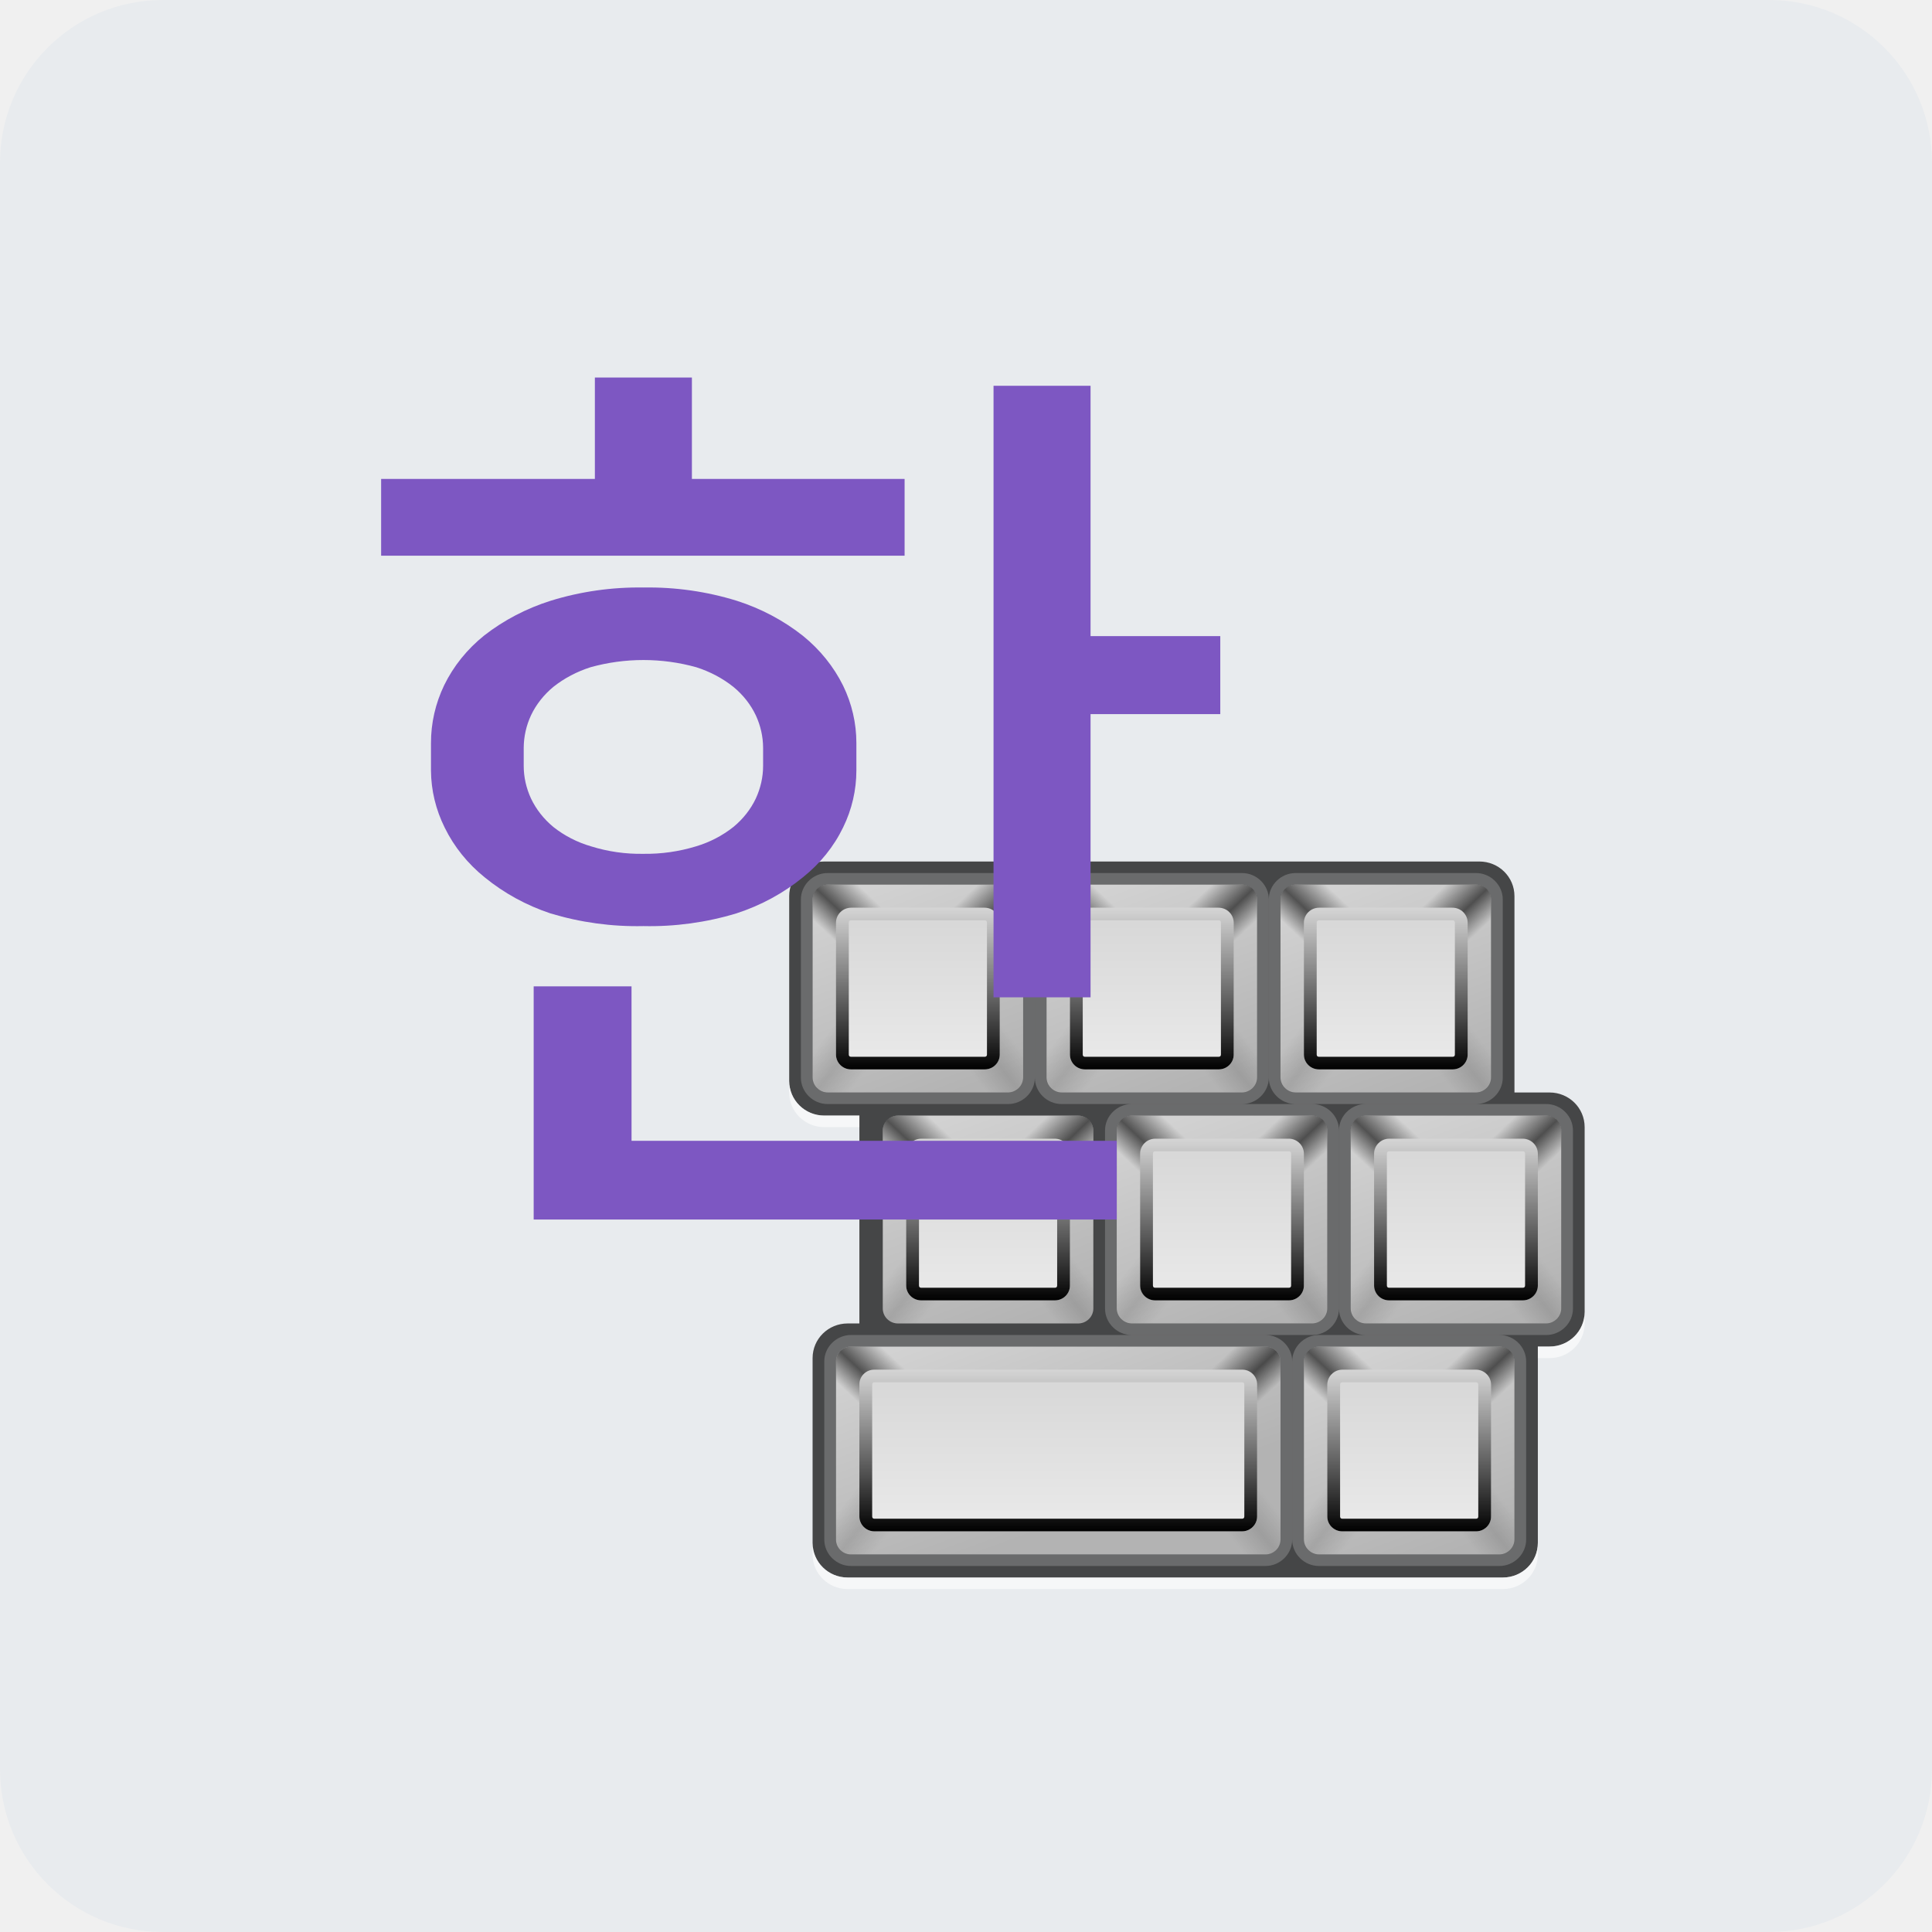
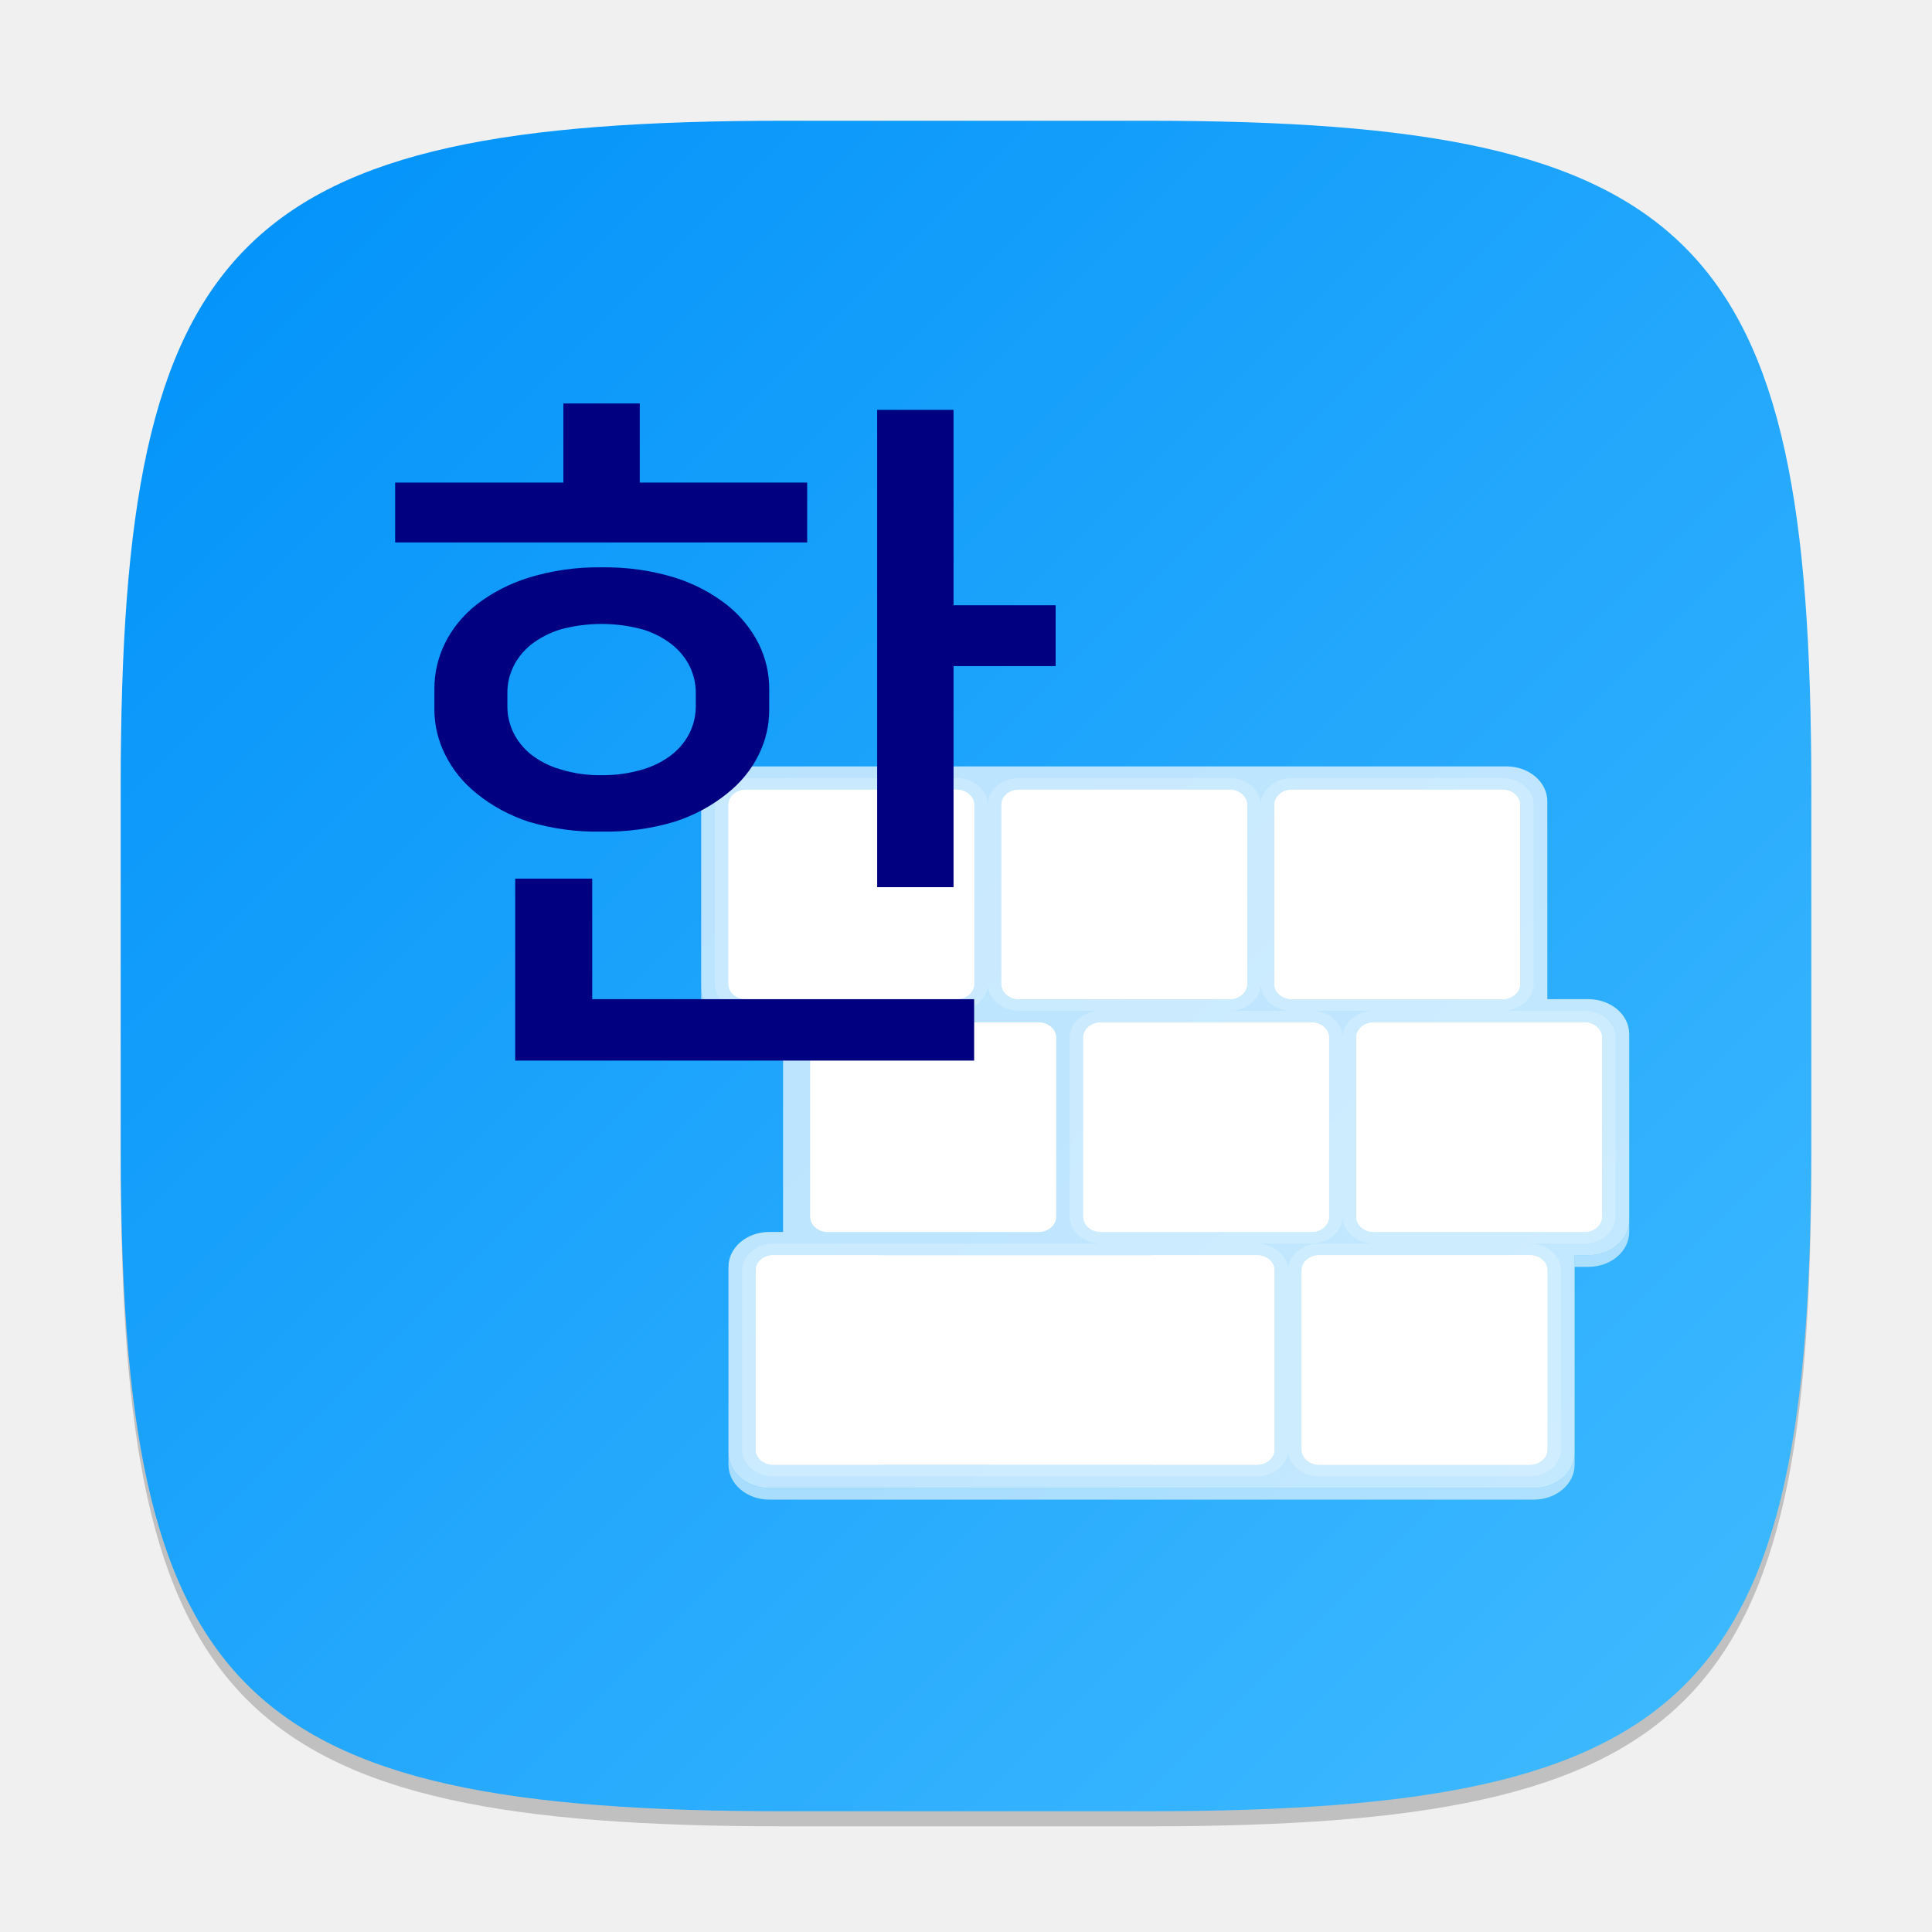
- <svg xmlns="http://www.w3.org/2000/svg" xmlns:xlink="http://www.w3.org/1999/xlink" width="96px" height="96px" viewBox="0 0 96 96" version="1.1" id="svg11">
-   <defs id="defs15">
+ <svg xmlns="http://www.w3.org/2000/svg" xmlns:xlink="http://www.w3.org/1999/xlink" width="128" height="128" viewBox="0 0 128 128" version="1.1" id="svg5">
+   <defs id="defs2">
+     <linearGradient xlink:href="#linearGradient3147" id="linearGradient4780" x1="30" y1="30" x2="2" y2="2" gradientUnits="userSpaceOnUse" gradientTransform="scale(4)" />
+     <linearGradient id="linearGradient3147">
+       <stop style="stop-color:#41bbff;stop-opacity:1;" offset="0" id="stop3143" />
+       <stop style="stop-color:#0091f9;stop-opacity:1;" offset="1" id="stop3145" />
+     </linearGradient>
    <linearGradient id="bj" y2="6" xlink:href="#e" gradientUnits="userSpaceOnUse" x2="32.071" gradientTransform="matrix(0.21429,0,0,0.21429,14.714,18.714)" y1="90" x1="63.536" />
    <linearGradient id="e">
      <stop stop-color="#b3b3b3" offset="0" id="stop2" />
      <stop stop-color="#d2d2d2" offset="1" id="stop4" />
    </linearGradient>
    <linearGradient id="bk" y2="84.286" xlink:href="#b" gradientUnits="userSpaceOnUse" x2="48" gradientTransform="matrix(-0.21429,0,0,-0.21429,35.286,39.286)" y1="48" x1="13.321" />
-     <linearGradient id="b" stop-color="#fff">
+     <linearGradient id="b" stop-color="#ffffff">
      <stop stop-opacity="0" offset="0" id="stop30" />
      <stop stop-opacity="0" offset="0.3" id="stop32" />
      <stop stop-opacity=".612" offset=".5" id="stop34" />
      <stop stop-opacity="0" offset=".753" id="stop36" />
      <stop stop-opacity="0" offset="1" id="stop38" />
    </linearGradient>
    <linearGradient id="bl" y2="84.286" xlink:href="#b" gradientUnits="userSpaceOnUse" x2="48" gradientTransform="matrix(0.21429,0,0,-0.21429,14.714,39.286)" y1="48" x1="13.321" />
    <linearGradient id="bm" y2="81.071" xlink:href="#a" gradientUnits="userSpaceOnUse" x2="48" gradientTransform="matrix(0.21429,0,0,0.21429,14.714,18.714)" y1="48" x1="6" />
    <linearGradient id="a">
      <stop stop-opacity="0" offset="0" id="stop19" />
      <stop stop-opacity="0" offset="0.3" id="stop21" />
      <stop stop-opacity=".118" offset=".5" id="stop23" />
      <stop stop-opacity="0" offset="0.7" id="stop25" />
      <stop stop-opacity="0" offset="1" id="stop27" />
    </linearGradient>
    <linearGradient id="bn" y2="81.071" xlink:href="#a" gradientUnits="userSpaceOnUse" x2="48" gradientTransform="matrix(-0.21429,0,0,0.21429,35.286,18.714)" y1="48" x1="6" />
    <linearGradient id="bo" y2="77.998" xlink:href="#d" gradientUnits="userSpaceOnUse" x2="48" gradientTransform="matrix(0.21875,0,0,0.21875,14.5,18.938)" y1="13.998" x1="48" />
    <linearGradient id="d">
      <stop stop-color="#d6d6d6" offset="0" id="stop41" />
      <stop stop-color="#eaeaea" offset="1" id="stop43" />
    </linearGradient>
    <linearGradient id="bp" y2="21.964" xlink:href="#c" gradientUnits="userSpaceOnUse" x2="25" y1="36" x1="25" />
-     <linearGradient id="c" stop-color="#fff">
+     <linearGradient id="c" stop-color="#ffffff">
      <stop offset="0" id="stop7" />
      <stop stop-opacity="0" offset="1" id="stop9" />
    </linearGradient>
    <linearGradient id="bc" y2="6" xlink:href="#e" gradientUnits="userSpaceOnUse" x2="32.071" gradientTransform="matrix(0.21429,0,0,0.21429,34.714,18.714)" y1="90" x1="63.536" />
    <linearGradient id="bd" y2="84.286" xlink:href="#b" gradientUnits="userSpaceOnUse" x2="48" gradientTransform="matrix(-0.21429,0,0,-0.21429,55.286,39.286)" y1="48" x1="13.321" />
    <linearGradient id="be" y2="84.286" xlink:href="#b" gradientUnits="userSpaceOnUse" x2="48" gradientTransform="matrix(0.21429,0,0,-0.21429,34.714,39.286)" y1="48" x1="13.321" />
    <linearGradient id="bf" y2="81.071" xlink:href="#a" gradientUnits="userSpaceOnUse" x2="48" gradientTransform="matrix(0.21429,0,0,0.21429,34.714,18.714)" y1="48" x1="6" />
    <linearGradient id="bg" y2="81.071" xlink:href="#a" gradientUnits="userSpaceOnUse" x2="48" gradientTransform="matrix(-0.21429,0,0,0.21429,55.286,18.714)" y1="48" x1="6" />
    <linearGradient id="bh" y2="77.998" xlink:href="#d" gradientUnits="userSpaceOnUse" x2="48" gradientTransform="matrix(0.21875,0,0,0.21875,34.5,18.938)" y1="13.998" x1="48" />
    <linearGradient id="bi" y2="21.964" xlink:href="#c" gradientUnits="userSpaceOnUse" x2="25" gradientTransform="translate(20)" y1="36" x1="25" />
    <linearGradient id="av" y2="6" xlink:href="#e" gradientUnits="userSpaceOnUse" x2="32.071" gradientTransform="matrix(0.21429,0,0,0.21429,54.714,18.714)" y1="90" x1="63.536" />
    <linearGradient id="aw" y2="84.286" xlink:href="#b" gradientUnits="userSpaceOnUse" x2="48" gradientTransform="matrix(-0.21429,0,0,-0.21429,75.286,39.286)" y1="48" x1="13.321" />
    <linearGradient id="ax" y2="84.286" xlink:href="#b" gradientUnits="userSpaceOnUse" x2="48" gradientTransform="matrix(0.21429,0,0,-0.21429,54.714,39.286)" y1="48" x1="13.321" />
    <linearGradient id="ay" y2="81.071" xlink:href="#a" gradientUnits="userSpaceOnUse" x2="48" gradientTransform="matrix(0.21429,0,0,0.21429,54.714,18.714)" y1="48" x1="6" />
    <linearGradient id="az" y2="81.071" xlink:href="#a" gradientUnits="userSpaceOnUse" x2="48" gradientTransform="matrix(-0.21429,0,0,0.21429,75.286,18.714)" y1="48" x1="6" />
    <linearGradient id="ba" y2="77.998" xlink:href="#d" gradientUnits="userSpaceOnUse" x2="48" gradientTransform="matrix(0.21875,0,0,0.21875,54.5,18.938)" y1="14" x1="48" />
    <linearGradient id="bb" y2="21.964" xlink:href="#c" gradientUnits="userSpaceOnUse" x2="25" gradientTransform="translate(40)" y1="36" x1="25" />
    <linearGradient id="ao" y2="6" xlink:href="#e" gradientUnits="userSpaceOnUse" x2="32.071" gradientTransform="matrix(0.21429,0,0,0.21429,20.714,38.714)" y1="90" x1="63.536" />
    <linearGradient id="ap" y2="84.286" xlink:href="#b" gradientUnits="userSpaceOnUse" x2="48" gradientTransform="matrix(-0.21429,0,0,-0.21429,41.286,59.286)" y1="48" x1="13.321" />
    <linearGradient id="aq" y2="84.286" xlink:href="#b" gradientUnits="userSpaceOnUse" x2="48" gradientTransform="matrix(0.21429,0,0,-0.21429,20.714,59.286)" y1="48" x1="13.321" />
    <linearGradient id="ar" y2="81.071" xlink:href="#a" gradientUnits="userSpaceOnUse" x2="48" gradientTransform="matrix(0.21429,0,0,0.21429,20.714,38.714)" y1="48" x1="6" />
    <linearGradient id="as" y2="81.071" xlink:href="#a" gradientUnits="userSpaceOnUse" x2="48" gradientTransform="matrix(-0.21429,0,0,0.21429,41.286,38.714)" y1="48" x1="6" />
    <linearGradient id="at" y2="77.998" xlink:href="#d" gradientUnits="userSpaceOnUse" x2="48" gradientTransform="matrix(0.21875,0,0,0.21875,20.5,38.938)" y1="13.998" x1="48" />
    <linearGradient id="au" y2="21.964" xlink:href="#c" gradientUnits="userSpaceOnUse" x2="25" gradientTransform="translate(6,20)" y1="36" x1="25" />
    <linearGradient id="ah" y2="6" xlink:href="#e" gradientUnits="userSpaceOnUse" x2="32.071" gradientTransform="matrix(0.21429,0,0,0.21429,40.714,38.714)" y1="90" x1="63.536" />
    <linearGradient id="ai" y2="84.286" xlink:href="#b" gradientUnits="userSpaceOnUse" x2="48" gradientTransform="matrix(-0.21429,0,0,-0.21429,61.286,59.286)" y1="48" x1="13.321" />
    <linearGradient id="aj" y2="84.286" xlink:href="#b" gradientUnits="userSpaceOnUse" x2="48" gradientTransform="matrix(0.21429,0,0,-0.21429,40.714,59.286)" y1="48" x1="13.321" />
    <linearGradient id="ak" y2="81.071" xlink:href="#a" gradientUnits="userSpaceOnUse" x2="48" gradientTransform="matrix(0.21429,0,0,0.21429,40.714,38.714)" y1="48" x1="6" />
    <linearGradient id="al" y2="81.071" xlink:href="#a" gradientUnits="userSpaceOnUse" x2="48" gradientTransform="matrix(-0.21429,0,0,0.21429,61.286,38.714)" y1="48" x1="6" />
    <linearGradient id="am" y2="77.998" xlink:href="#d" gradientUnits="userSpaceOnUse" x2="48" gradientTransform="matrix(0.21875,0,0,0.21875,40.5,38.938)" y1="13.998" x1="48" />
    <linearGradient id="an" y2="21.964" xlink:href="#c" gradientUnits="userSpaceOnUse" x2="25" gradientTransform="translate(26,20)" y1="36" x1="25" />
    <linearGradient id="y" y2="6" xlink:href="#e" gradientUnits="userSpaceOnUse" x2="32.071" gradientTransform="matrix(0.21429,0,0,0.21429,60.714,38.714)" y1="90" x1="63.536" />
    <linearGradient id="z" y2="84.286" xlink:href="#b" gradientUnits="userSpaceOnUse" x2="48" gradientTransform="matrix(-0.21429,0,0,-0.21429,81.286,59.286)" y1="48" x1="13.321" />
    <linearGradient id="ab" y2="84.286" xlink:href="#b" gradientUnits="userSpaceOnUse" x2="48" gradientTransform="matrix(0.21429,0,0,-0.21429,60.714,59.286)" y1="48" x1="13.321" />
    <linearGradient id="ad" y2="81.071" xlink:href="#a" gradientUnits="userSpaceOnUse" x2="48" gradientTransform="matrix(0.21429,0,0,0.21429,60.714,38.714)" y1="48" x1="6" />
    <linearGradient id="ae" y2="81.071" xlink:href="#a" gradientUnits="userSpaceOnUse" x2="48" gradientTransform="matrix(-0.21429,0,0,0.21429,81.286,38.714)" y1="48" x1="6" />
    <linearGradient id="af" y2="77.998" xlink:href="#d" gradientUnits="userSpaceOnUse" x2="48" gradientTransform="matrix(0.21875,0,0,0.21875,60.5,38.938)" y1="13.998" x1="48" />
    <linearGradient id="ag" y2="21.964" xlink:href="#c" gradientUnits="userSpaceOnUse" x2="25" gradientTransform="translate(46,20)" y1="36" x1="25" />
    <linearGradient id="r" y2="6" xlink:href="#e" gradientUnits="userSpaceOnUse" x2="32.071" gradientTransform="matrix(0.21429,0,0,0.21429,56.714,58.714)" y1="90" x1="63.536" />
    <linearGradient id="s" y2="84.286" xlink:href="#b" gradientUnits="userSpaceOnUse" x2="48" gradientTransform="matrix(-0.21429,0,0,-0.21429,77.286,79.286)" y1="48" x1="13.321" />
    <linearGradient id="t" y2="84.286" xlink:href="#b" gradientUnits="userSpaceOnUse" x2="48" gradientTransform="matrix(0.21429,0,0,-0.21429,56.714,79.286)" y1="48" x1="13.321" />
    <linearGradient id="u" y2="81.071" xlink:href="#a" gradientUnits="userSpaceOnUse" x2="48" gradientTransform="matrix(0.21429,0,0,0.21429,56.714,58.714)" y1="48" x1="6" />
    <linearGradient id="v" y2="81.071" xlink:href="#a" gradientUnits="userSpaceOnUse" x2="48" gradientTransform="matrix(-0.21429,0,0,0.21429,77.286,58.714)" y1="48" x1="6" />
    <linearGradient id="w" y2="77.998" xlink:href="#d" gradientUnits="userSpaceOnUse" x2="48" gradientTransform="matrix(0.21875,0,0,0.21875,56.5,58.938)" y1="13.998" x1="48" />
    <linearGradient id="x" y2="21.964" xlink:href="#c" gradientUnits="userSpaceOnUse" x2="25" gradientTransform="translate(42,40)" y1="36" x1="25" />
    <linearGradient id="k" y2="6" xlink:href="#e" gradientUnits="userSpaceOnUse" x2="32.071" gradientTransform="matrix(0.21429,0,0,0.21429,16.714,58.714)" y1="90" x1="63.536" />
    <linearGradient id="l" y2="84.286" xlink:href="#b" gradientUnits="userSpaceOnUse" x2="48" gradientTransform="matrix(-0.21429,0,0,-0.21429,57.286,79.286)" y1="48" x1="13.321" />
    <linearGradient id="m" y2="84.286" xlink:href="#b" gradientUnits="userSpaceOnUse" x2="48" gradientTransform="matrix(0.21429,0,0,-0.21429,16.714,79.286)" y1="48" x1="13.321" />
    <linearGradient id="n" y2="81.071" xlink:href="#a" gradientUnits="userSpaceOnUse" x2="48" gradientTransform="matrix(0.21429,0,0,0.21429,16.714,58.714)" y1="48" x1="6" />
    <linearGradient id="o" y2="81.071" xlink:href="#a" gradientUnits="userSpaceOnUse" x2="48" gradientTransform="matrix(-0.21429,0,0,0.21429,57.286,58.714)" y1="48" x1="6" />
    <linearGradient id="p" y2="46" xlink:href="#d" gradientUnits="userSpaceOnUse" x2="80" gradientTransform="matrix(0,0.21875,-0.21875,0,37.062,58.5)" y1="46" x1="16" />
    <linearGradient id="q" y2="21.964" xlink:href="#c" gradientUnits="userSpaceOnUse" x2="25" gradientTransform="translate(2,40)" y1="36" x1="25" />
  </defs>
-   <path id="path2" d="M 8.086,0 H 87.914 C 92.379,0 96,3.621 96,8.086 V 87.914 C 96,92.379 92.379,96 87.914,96 H 8.086 C 3.621,96 0,92.379 0,87.914 V 8.086 C 0,3.621 3.621,0 8.086,0 Z m 0,0" style="fill:#e8ebee;fill-opacity:1;fill-rule:nonzero;stroke:none" />
-   <g transform="matrix(0.5812562,0,0,0.5738499,31.07712,32.47856)" id="g4075">
-     <path id="path139" d="m 17,18 c -1.662,0 -3,1.338 -3,3 v 16 c 0,1.662 1.338,3 3,3 h 3 v 18 h -1 c -1.662,0 -3,1.338 -3,3 v 16 c 0,1.662 1.338,3 3,3 h 56 c 1.662,0 3,-1.338 3,-3 V 60 h 1 c 1.662,0 3,-1.338 3,-3 V 41 c 0,-1.662 -1.338,-3 -3,-3 H 76 V 21 c 0,-1.662 -1.338,-3 -3,-3 z" style="color:#000000;opacity:0.7" />
-     <rect style="fill:url(#bj)" id="rect141" x="16" y="20" width="18" height="18" ry="1.3" rx="1.3" />
-     <path style="fill:url(#bk)" id="path143" d="m 34,29 v -7.714 c 0,-0.713 -0.573,-1.286 -1.286,-1.286 H 25 v 9 h 9 z" />
-     <path style="fill:url(#bl)" id="path145" d="m 16,29 v -7.714 c 0,-0.713 0.573,-1.286 1.286,-1.286 H 25 v 9 h -9 z" />
-     <path style="fill:url(#bm)" id="path147" d="m 16,29 v 7.714 c 0,0.713 0.573,1.286 1.286,1.286 H 25 v -9 h -9 z" />
-     <path style="fill:url(#bn)" id="path149" d="m 34,29 v 7.714 c 0,0.713 -0.573,1.286 -1.286,1.286 H 25 v -9 h 9 z" />
-     <rect style="fill:url(#bo)" id="rect151" x="18" y="22" width="14" height="14" ry="1.3" rx="1.3" />
-     <path style="fill:url(#bp)" id="path153" d="M 19.281,22 C 18.576,22 18,22.576 18,23.281 V 34.719 C 18,35.424 18.576,36 19.281,36 H 30.719 C 31.424,36 32,35.424 32,34.719 V 23.281 C 32,22.576 31.424,22 30.719,22 Z m 0,1.094 h 11.438 c 0.116,0 0.188,0.071 0.188,0.188 v 11.438 c 0,0.116 -0.071,0.188 -0.188,0.188 H 19.282 c -0.116,0 -0.188,-0.071 -0.188,-0.188 v -11.438 c 0,-0.116 0.071,-0.188 0.188,-0.188 z" />
+   <path d="M 52,9 C 15.595,9 8,16.759 8,53 v 24 c 0,36.241 7.595,44 44,44 h 24 c 36.405,0 44,-7.759 44,-44 V 53 C 120,16.759 112.405,9 76,9" style="opacity:0.2;fill:#000000;stroke-width:4;stroke-linecap:round;stroke-linejoin:round" id="path563" />
+   <path id="path530" style="fill:url(#linearGradient4780);fill-opacity:1;stroke-width:4;stroke-linecap:round;stroke-linejoin:round" d="M 52,8 C 15.595,8 8,15.759 8,52 v 24 c 0,36.241 7.595,44 44,44 h 24 c 36.405,0 44,-7.759 44,-44 V 52 C 120,15.759 112.405,8 76,8 Z" />
+   <g transform="matrix(0.9041764,0,0,0.7710796,33.79725,36.89664)" id="g4075" style="fill:#ffffff">
+     <path id="path139" d="m 17,18 c -1.662,0 -3,1.338 -3,3 v 16 c 0,1.662 1.338,3 3,3 h 3 v 18 h -1 c -1.662,0 -3,1.338 -3,3 v 16 c 0,1.662 1.338,3 3,3 h 56 c 1.662,0 3,-1.338 3,-3 V 60 h 1 c 1.662,0 3,-1.338 3,-3 V 41 c 0,-1.662 -1.338,-3 -3,-3 H 76 V 21 c 0,-1.662 -1.338,-3 -3,-3 z" style="color:#000000;opacity:0.7;fill:#ffffff" />
+     <rect style="fill:#ffffff" id="rect141" x="16" y="20" width="18" height="18" ry="1.3" rx="1.3" />
+     <path style="fill:#ffffff" id="path143" d="m 34,29 v -7.714 c 0,-0.713 -0.573,-1.286 -1.286,-1.286 H 25 v 9 h 9 z" />
+     <path style="fill:#ffffff" id="path145" d="m 16,29 v -7.714 c 0,-0.713 0.573,-1.286 1.286,-1.286 H 25 v 9 h -9 z" />
+     <path style="fill:#ffffff" id="path147" d="m 16,29 v 7.714 c 0,0.713 0.573,1.286 1.286,1.286 H 25 v -9 h -9 z" />
+     <path style="fill:#ffffff" id="path149" d="m 34,29 v 7.714 c 0,0.713 -0.573,1.286 -1.286,1.286 H 25 v -9 h 9 z" />
+     <rect style="fill:#ffffff" id="rect151" x="18" y="22" width="14" height="14" ry="1.3" rx="1.3" />
+     <path style="fill:#ffffff" id="path153" d="M 19.281,22 C 18.576,22 18,22.576 18,23.281 V 34.719 C 18,35.424 18.576,36 19.281,36 H 30.719 C 31.424,36 32,35.424 32,34.719 V 23.281 C 32,22.576 31.424,22 30.719,22 Z m 0,1.094 h 11.438 c 0.116,0 0.188,0.071 0.188,0.188 v 11.438 c 0,0.116 -0.071,0.188 -0.188,0.188 H 19.282 c -0.116,0 -0.188,-0.071 -0.188,-0.188 v -11.438 c 0,-0.116 0.071,-0.188 0.188,-0.188 z" />
    <path style="opacity:0.2;fill:#ffffff" id="path155" d="M 17.281,19 C 16.036,19 15,20.036 15,21.281 V 36.719 C 15,37.964 16.036,39 17.281,39 H 32.719 C 33.964,39 35,37.964 35,36.719 V 21.281 C 35,20.036 33.964,19 32.719,19 Z m 0,1 H 32.719 C 33.431,20 34,20.569 34,21.281 V 36.719 C 34,37.431 33.431,38 32.719,38 H 17.281 C 16.569,38 16,37.431 16,36.719 V 21.281 C 16,20.569 16.569,20 17.281,20 Z" />
-     <rect style="fill:url(#bc)" id="rect157" x="36" y="20" width="18" height="18" ry="1.3" rx="1.3" />
-     <path style="fill:url(#bd)" id="path159" d="m 54,29 v -7.714 c 0,-0.713 -0.573,-1.286 -1.286,-1.286 H 45 v 9 h 9 z" />
-     <path style="fill:url(#be)" id="path161" d="m 36,29 v -7.714 c 0,-0.713 0.573,-1.286 1.286,-1.286 H 45 v 9 h -9 z" />
-     <path style="fill:url(#bf)" id="path163" d="m 36,29 v 7.714 c 0,0.713 0.573,1.286 1.286,1.286 H 45 v -9 h -9 z" />
-     <path style="fill:url(#bg)" id="path165" d="m 54,29 v 7.714 c 0,0.713 -0.573,1.286 -1.286,1.286 H 45 v -9 h 9 z" />
-     <rect style="fill:url(#bh)" id="rect167" x="38" y="22" width="14" height="14" ry="1.3" rx="1.3" />
-     <path style="fill:url(#bi)" id="path169" d="M 39.281,22 C 38.576,22 38,22.576 38,23.281 V 34.719 C 38,35.424 38.576,36 39.281,36 H 50.719 C 51.424,36 52,35.424 52,34.719 V 23.281 C 52,22.576 51.424,22 50.719,22 Z m 0,1.094 h 11.438 c 0.116,0 0.188,0.071 0.188,0.188 v 11.438 c 0,0.116 -0.071,0.188 -0.188,0.188 H 39.282 c -0.116,0 -0.188,-0.071 -0.188,-0.188 v -11.438 c 0,-0.116 0.071,-0.188 0.188,-0.188 z" />
+     <rect style="fill:#ffffff" id="rect157" x="36" y="20" width="18" height="18" ry="1.3" rx="1.3" />
+     <path style="fill:#ffffff" id="path159" d="m 54,29 v -7.714 c 0,-0.713 -0.573,-1.286 -1.286,-1.286 H 45 v 9 h 9 z" />
+     <path style="fill:#ffffff" id="path161" d="m 36,29 v -7.714 c 0,-0.713 0.573,-1.286 1.286,-1.286 H 45 v 9 h -9 z" />
+     <path style="fill:#ffffff" id="path163" d="m 36,29 v 7.714 c 0,0.713 0.573,1.286 1.286,1.286 H 45 v -9 h -9 z" />
+     <path style="fill:#ffffff" id="path165" d="m 54,29 v 7.714 c 0,0.713 -0.573,1.286 -1.286,1.286 H 45 v -9 h 9 z" />
+     <rect style="fill:#ffffff" id="rect167" x="38" y="22" width="14" height="14" ry="1.3" rx="1.3" />
+     <path style="fill:#ffffff" id="path169" d="M 39.281,22 C 38.576,22 38,22.576 38,23.281 V 34.719 C 38,35.424 38.576,36 39.281,36 H 50.719 C 51.424,36 52,35.424 52,34.719 V 23.281 C 52,22.576 51.424,22 50.719,22 Z m 0,1.094 h 11.438 c 0.116,0 0.188,0.071 0.188,0.188 v 11.438 c 0,0.116 -0.071,0.188 -0.188,0.188 H 39.282 c -0.116,0 -0.188,-0.071 -0.188,-0.188 v -11.438 c 0,-0.116 0.071,-0.188 0.188,-0.188 z" />
    <path style="opacity:0.2;fill:#ffffff" id="path171" d="M 37.281,19 C 36.036,19 35,20.036 35,21.281 V 36.719 C 35,37.964 36.036,39 37.281,39 H 52.719 C 53.964,39 55,37.964 55,36.719 V 21.281 C 55,20.036 53.964,19 52.719,19 Z m 0,1 H 52.719 C 53.431,20 54,20.569 54,21.281 V 36.719 C 54,37.431 53.431,38 52.719,38 H 37.281 C 36.569,38 36,37.431 36,36.719 V 21.281 C 36,20.569 36.569,20 37.281,20 Z" />
-     <rect style="fill:url(#av)" id="rect173" x="56" y="20" width="18" height="18" ry="1.3" rx="1.3" />
-     <path style="fill:url(#aw)" id="path175" d="m 74,29 v -7.714 c 0,-0.713 -0.573,-1.286 -1.286,-1.286 H 65 v 9 h 9 z" />
-     <path style="fill:url(#ax)" id="path177" d="m 56,29 v -7.714 c 0,-0.713 0.573,-1.286 1.286,-1.286 H 65 v 9 h -9 z" />
-     <path style="fill:url(#ay)" id="path179" d="m 56,29 v 7.714 c 0,0.713 0.573,1.286 1.286,1.286 H 65 v -9 h -9 z" />
-     <path style="fill:url(#az)" id="path181" d="m 74,29 v 7.714 c 0,0.713 -0.573,1.286 -1.286,1.286 H 65 v -9 h 9 z" />
-     <rect style="fill:url(#ba)" id="rect183" x="58" y="22" width="14" height="14" ry="1.3" rx="1.3" />
-     <path style="fill:url(#bb)" id="path185" d="M 59.281,22 C 58.576,22 58,22.576 58,23.281 V 34.719 C 58,35.424 58.576,36 59.281,36 H 70.719 C 71.424,36 72,35.424 72,34.719 V 23.281 C 72,22.576 71.424,22 70.719,22 Z m 0,1.094 h 11.438 c 0.116,0 0.188,0.071 0.188,0.188 v 11.438 c 0,0.116 -0.071,0.188 -0.188,0.188 H 59.282 c -0.116,0 -0.188,-0.071 -0.188,-0.188 v -11.438 c 0,-0.116 0.071,-0.188 0.188,-0.188 z" />
+     <rect style="fill:#ffffff" id="rect173" x="56" y="20" width="18" height="18" ry="1.3" rx="1.3" />
+     <path style="fill:#ffffff" id="path175" d="m 74,29 v -7.714 c 0,-0.713 -0.573,-1.286 -1.286,-1.286 H 65 v 9 h 9 z" />
+     <path style="fill:#ffffff" id="path177" d="m 56,29 v -7.714 c 0,-0.713 0.573,-1.286 1.286,-1.286 H 65 v 9 h -9 z" />
+     <path style="fill:#ffffff" id="path179" d="m 56,29 v 7.714 c 0,0.713 0.573,1.286 1.286,1.286 H 65 v -9 h -9 z" />
+     <path style="fill:#ffffff" id="path181" d="m 74,29 v 7.714 c 0,0.713 -0.573,1.286 -1.286,1.286 H 65 v -9 h 9 z" />
+     <rect style="fill:#ffffff" id="rect183" x="58" y="22" width="14" height="14" ry="1.3" rx="1.3" />
+     <path style="fill:#ffffff" id="path185" d="M 59.281,22 C 58.576,22 58,22.576 58,23.281 V 34.719 C 58,35.424 58.576,36 59.281,36 H 70.719 C 71.424,36 72,35.424 72,34.719 V 23.281 C 72,22.576 71.424,22 70.719,22 Z m 0,1.094 h 11.438 c 0.116,0 0.188,0.071 0.188,0.188 v 11.438 c 0,0.116 -0.071,0.188 -0.188,0.188 H 59.282 c -0.116,0 -0.188,-0.071 -0.188,-0.188 v -11.438 c 0,-0.116 0.071,-0.188 0.188,-0.188 z" />
    <path style="opacity:0.2;fill:#ffffff" id="path187" d="M 57.281,19 C 56.036,19 55,20.036 55,21.281 V 36.719 C 55,37.964 56.036,39 57.281,39 H 72.719 C 73.964,39 75,37.964 75,36.719 V 21.281 C 75,20.036 73.964,19 72.719,19 Z m 0,1 H 72.719 C 73.431,20 74,20.569 74,21.281 V 36.719 C 74,37.431 73.431,38 72.719,38 H 57.281 C 56.569,38 56,37.431 56,36.719 V 21.281 C 56,20.569 56.569,20 57.281,20 Z" />
-     <rect style="fill:url(#ao)" id="rect189" x="22" y="40" width="18" height="18" ry="1.3" rx="1.3" />
-     <path style="fill:url(#ap)" id="path191" d="m 40,49 v -7.714 c 0,-0.713 -0.573,-1.286 -1.286,-1.286 H 31 v 9 h 9 z" />
-     <path style="fill:url(#aq)" id="path193" d="m 22,49 v -7.714 c 0,-0.713 0.573,-1.286 1.286,-1.286 H 31 v 9 h -9 z" />
-     <path style="fill:url(#ar)" id="path195" d="m 22,49 v 7.714 c 0,0.713 0.573,1.286 1.286,1.286 H 31 v -9 h -9 z" />
-     <path style="fill:url(#as)" id="path197" d="m 40,49 v 7.714 c 0,0.713 -0.573,1.286 -1.286,1.286 H 31 v -9 h 9 z" />
-     <rect style="fill:url(#at)" id="rect199" x="24" y="42" width="14" height="14" ry="1.3" rx="1.3" />
-     <path style="fill:url(#au)" id="path201" d="M 25.281,42 C 24.576,42 24,42.576 24,43.281 V 54.719 C 24,55.424 24.576,56 25.281,56 H 36.719 C 37.424,56 38,55.424 38,54.719 V 43.281 C 38,42.576 37.424,42 36.719,42 Z m 0,1.094 h 11.438 c 0.116,0 0.188,0.071 0.188,0.188 v 11.438 c 0,0.116 -0.071,0.188 -0.188,0.188 H 25.282 c -0.116,0 -0.188,-0.071 -0.188,-0.188 v -11.438 c 0,-0.116 0.071,-0.188 0.188,-0.188 z" />
-     <rect style="fill:url(#ah)" id="rect205" x="42" y="40" width="18" height="18" ry="1.3" rx="1.3" />
-     <path style="fill:url(#ai)" id="path207" d="m 60,49 v -7.714 c 0,-0.713 -0.573,-1.286 -1.286,-1.286 H 51 v 9 h 9 z" />
-     <path style="fill:url(#aj)" id="path209" d="m 42,49 v -7.714 c 0,-0.713 0.573,-1.286 1.286,-1.286 H 51 v 9 h -9 z" />
-     <path style="fill:url(#ak)" id="path211" d="m 42,49 v 7.714 c 0,0.713 0.573,1.286 1.286,1.286 H 51 v -9 h -9 z" />
-     <path style="fill:url(#al)" id="path213" d="m 60,49 v 7.714 c 0,0.713 -0.573,1.286 -1.286,1.286 H 51 v -9 h 9 z" />
-     <rect style="fill:url(#am)" id="rect215" x="44" y="42" width="14" height="14" ry="1.3" rx="1.3" />
-     <path style="fill:url(#an)" id="path217" d="M 45.281,42 C 44.576,42 44,42.576 44,43.281 V 54.719 C 44,55.424 44.576,56 45.281,56 H 56.719 C 57.424,56 58,55.424 58,54.719 V 43.281 C 58,42.576 57.424,42 56.719,42 Z m 0,1.094 h 11.438 c 0.116,0 0.188,0.071 0.188,0.188 v 11.438 c 0,0.116 -0.071,0.188 -0.188,0.188 H 45.282 c -0.116,0 -0.188,-0.071 -0.188,-0.188 v -11.438 c 0,-0.116 0.071,-0.188 0.188,-0.188 z" />
+     <rect style="fill:#ffffff" id="rect189" x="22" y="40" width="18" height="18" ry="1.3" rx="1.3" />
+     <path style="fill:#ffffff" id="path191" d="m 40,49 v -7.714 c 0,-0.713 -0.573,-1.286 -1.286,-1.286 H 31 v 9 h 9 z" />
+     <path style="fill:#ffffff" id="path193" d="m 22,49 v -7.714 c 0,-0.713 0.573,-1.286 1.286,-1.286 H 31 v 9 h -9 z" />
+     <path style="fill:#ffffff" id="path195" d="m 22,49 v 7.714 c 0,0.713 0.573,1.286 1.286,1.286 H 31 v -9 h -9 z" />
+     <path style="fill:#ffffff" id="path197" d="m 40,49 v 7.714 c 0,0.713 -0.573,1.286 -1.286,1.286 H 31 v -9 h 9 z" />
+     <rect style="fill:#ffffff" id="rect199" x="24" y="42" width="14" height="14" ry="1.3" rx="1.3" />
+     <path style="fill:#ffffff" id="path201" d="M 25.281,42 C 24.576,42 24,42.576 24,43.281 V 54.719 C 24,55.424 24.576,56 25.281,56 H 36.719 C 37.424,56 38,55.424 38,54.719 V 43.281 C 38,42.576 37.424,42 36.719,42 Z m 0,1.094 h 11.438 c 0.116,0 0.188,0.071 0.188,0.188 v 11.438 c 0,0.116 -0.071,0.188 -0.188,0.188 H 25.282 c -0.116,0 -0.188,-0.071 -0.188,-0.188 v -11.438 c 0,-0.116 0.071,-0.188 0.188,-0.188 z" />
+     <rect style="fill:#ffffff" id="rect205" x="42" y="40" width="18" height="18" ry="1.3" rx="1.3" />
+     <path style="fill:#ffffff" id="path207" d="m 60,49 v -7.714 c 0,-0.713 -0.573,-1.286 -1.286,-1.286 H 51 v 9 h 9 z" />
+     <path style="fill:#ffffff" id="path209" d="m 42,49 v -7.714 c 0,-0.713 0.573,-1.286 1.286,-1.286 H 51 v 9 h -9 z" />
+     <path style="fill:#ffffff" id="path211" d="m 42,49 v 7.714 c 0,0.713 0.573,1.286 1.286,1.286 H 51 v -9 h -9 z" />
+     <path style="fill:#ffffff" id="path213" d="m 60,49 v 7.714 c 0,0.713 -0.573,1.286 -1.286,1.286 H 51 v -9 h 9 z" />
+     <rect style="fill:#ffffff" id="rect215" x="44" y="42" width="14" height="14" ry="1.3" rx="1.3" />
+     <path style="fill:#ffffff" id="path217" d="M 45.281,42 C 44.576,42 44,42.576 44,43.281 V 54.719 C 44,55.424 44.576,56 45.281,56 H 56.719 C 57.424,56 58,55.424 58,54.719 V 43.281 C 58,42.576 57.424,42 56.719,42 Z m 0,1.094 h 11.438 c 0.116,0 0.188,0.071 0.188,0.188 v 11.438 c 0,0.116 -0.071,0.188 -0.188,0.188 H 45.282 c -0.116,0 -0.188,-0.071 -0.188,-0.188 v -11.438 c 0,-0.116 0.071,-0.188 0.188,-0.188 z" />
    <path style="opacity:0.2;fill:#ffffff" id="path219" d="M 43.281,39 C 42.036,39 41,40.036 41,41.281 V 56.719 C 41,57.964 42.036,59 43.281,59 H 58.719 C 59.964,59 61,57.964 61,56.719 V 41.281 C 61,40.036 59.964,39 58.719,39 Z m 0,1 H 58.719 C 59.431,40 60,40.569 60,41.281 V 56.719 C 60,57.431 59.431,58 58.719,58 H 43.281 C 42.569,58 42,57.431 42,56.719 V 41.281 C 42,40.569 42.569,40 43.281,40 Z" />
-     <rect style="fill:url(#y)" id="rect221" x="62" y="40" width="18" height="18" ry="1.3" rx="1.3" />
-     <path style="fill:url(#z)" id="path223" d="m 80,49 v -7.714 c 0,-0.713 -0.573,-1.286 -1.286,-1.286 H 71 v 9 h 9 z" />
-     <path style="fill:url(#ab)" id="path225" d="m 62,49 v -7.714 c 0,-0.713 0.573,-1.286 1.286,-1.286 H 71 v 9 h -9 z" />
-     <path style="fill:url(#ad)" id="path227" d="m 62,49 v 7.714 c 0,0.713 0.573,1.286 1.286,1.286 H 71 v -9 h -9 z" />
-     <path style="fill:url(#ae)" id="path229" d="m 80,49 v 7.714 c 0,0.713 -0.573,1.286 -1.286,1.286 H 71 v -9 h 9 z" />
-     <rect style="fill:url(#af)" id="rect231" x="64" y="42" width="14" height="14" ry="1.3" rx="1.3" />
-     <path style="fill:url(#ag)" id="path233" d="M 65.281,42 C 64.576,42 64,42.576 64,43.281 V 54.719 C 64,55.424 64.576,56 65.281,56 H 76.719 C 77.424,56 78,55.424 78,54.719 V 43.281 C 78,42.576 77.424,42 76.719,42 Z m 0,1.094 h 11.438 c 0.116,0 0.188,0.071 0.188,0.188 v 11.438 c 0,0.116 -0.071,0.188 -0.188,0.188 H 65.282 c -0.116,0 -0.188,-0.071 -0.188,-0.188 v -11.438 c 0,-0.116 0.071,-0.188 0.188,-0.188 z" />
+     <rect style="fill:#ffffff" id="rect221" x="62" y="40" width="18" height="18" ry="1.3" rx="1.3" />
+     <path style="fill:#ffffff" id="path223" d="m 80,49 v -7.714 c 0,-0.713 -0.573,-1.286 -1.286,-1.286 H 71 v 9 h 9 z" />
+     <path style="fill:#ffffff" id="path225" d="m 62,49 v -7.714 c 0,-0.713 0.573,-1.286 1.286,-1.286 H 71 v 9 h -9 z" />
+     <path style="fill:#ffffff" id="path227" d="m 62,49 v 7.714 c 0,0.713 0.573,1.286 1.286,1.286 H 71 v -9 h -9 z" />
+     <path style="fill:#ffffff" id="path229" d="m 80,49 v 7.714 c 0,0.713 -0.573,1.286 -1.286,1.286 H 71 v -9 h 9 z" />
+     <rect style="fill:#ffffff" id="rect231" x="64" y="42" width="14" height="14" ry="1.3" rx="1.3" />
+     <path style="fill:#ffffff" id="path233" d="M 65.281,42 C 64.576,42 64,42.576 64,43.281 V 54.719 C 64,55.424 64.576,56 65.281,56 H 76.719 C 77.424,56 78,55.424 78,54.719 V 43.281 C 78,42.576 77.424,42 76.719,42 Z m 0,1.094 h 11.438 c 0.116,0 0.188,0.071 0.188,0.188 v 11.438 c 0,0.116 -0.071,0.188 -0.188,0.188 H 65.282 c -0.116,0 -0.188,-0.071 -0.188,-0.188 v -11.438 c 0,-0.116 0.071,-0.188 0.188,-0.188 z" />
    <path style="opacity:0.2;fill:#ffffff" id="path235" d="M 63.281,39 C 62.036,39 61,40.036 61,41.281 V 56.719 C 61,57.964 62.036,59 63.281,59 H 78.719 C 79.964,59 81,57.964 81,56.719 V 41.281 C 81,40.036 79.964,39 78.719,39 Z m 0,1 H 78.719 C 79.431,40 80,40.569 80,41.281 V 56.719 C 80,57.431 79.431,58 78.719,58 H 63.281 C 62.569,58 62,57.431 62,56.719 V 41.281 C 62,40.569 62.569,40 63.281,40 Z" />
-     <rect style="fill:url(#r)" id="rect237" x="58" y="60" width="18" height="18" ry="1.3" rx="1.3" />
-     <path style="fill:url(#s)" id="path239" d="m 76,69 v -7.714 c 0,-0.713 -0.573,-1.286 -1.286,-1.286 H 67 v 9 h 9 z" />
-     <path style="fill:url(#t)" id="path241" d="m 58,69 v -7.714 c 0,-0.713 0.573,-1.286 1.286,-1.286 H 67 v 9 h -9 z" />
-     <path style="fill:url(#u)" id="path243" d="m 58,69 v 7.714 c 0,0.713 0.573,1.286 1.286,1.286 H 67 v -9 h -9 z" />
-     <path style="fill:url(#v)" id="path245" d="m 76,69 v 7.714 c 0,0.713 -0.573,1.286 -1.286,1.286 H 67 v -9 h 9 z" />
-     <rect style="fill:url(#w)" id="rect247" x="60" y="62" width="14" height="14" ry="1.3" rx="1.3" />
-     <path style="fill:url(#x)" id="path249" d="M 61.281,62 C 60.576,62 60,62.576 60,63.281 V 74.719 C 60,75.424 60.576,76 61.281,76 H 72.719 C 73.424,76 74,75.424 74,74.719 V 63.281 C 74,62.576 73.424,62 72.719,62 Z m 0,1.094 h 11.438 c 0.116,0 0.188,0.071 0.188,0.188 v 11.438 c 0,0.116 -0.071,0.188 -0.188,0.188 H 61.282 c -0.116,0 -0.188,-0.071 -0.188,-0.188 v -11.438 c 0,-0.116 0.071,-0.188 0.188,-0.188 z" />
+     <rect style="fill:#ffffff" id="rect237" x="58" y="60" width="18" height="18" ry="1.3" rx="1.3" />
+     <path style="fill:#ffffff" id="path239" d="m 76,69 v -7.714 c 0,-0.713 -0.573,-1.286 -1.286,-1.286 H 67 v 9 h 9 z" />
+     <path style="fill:#ffffff" id="path241" d="m 58,69 v -7.714 c 0,-0.713 0.573,-1.286 1.286,-1.286 H 67 v 9 h -9 z" />
+     <path style="fill:#ffffff" id="path243" d="m 58,69 v 7.714 c 0,0.713 0.573,1.286 1.286,1.286 H 67 v -9 h -9 z" />
+     <path style="fill:#ffffff" id="path245" d="m 76,69 v 7.714 c 0,0.713 -0.573,1.286 -1.286,1.286 H 67 v -9 h 9 z" />
+     <rect style="fill:#ffffff" id="rect247" x="60" y="62" width="14" height="14" ry="1.3" rx="1.3" />
+     <path style="fill:#ffffff" id="path249" d="M 61.281,62 C 60.576,62 60,62.576 60,63.281 V 74.719 C 60,75.424 60.576,76 61.281,76 H 72.719 C 73.424,76 74,75.424 74,74.719 V 63.281 C 74,62.576 73.424,62 72.719,62 Z m 0,1.094 h 11.438 c 0.116,0 0.188,0.071 0.188,0.188 v 11.438 c 0,0.116 -0.071,0.188 -0.188,0.188 H 61.282 c -0.116,0 -0.188,-0.071 -0.188,-0.188 v -11.438 c 0,-0.116 0.071,-0.188 0.188,-0.188 z" />
    <path style="opacity:0.2;fill:#ffffff" id="path251" d="M 59.281,59 C 58.036,59 57,60.036 57,61.281 V 76.719 C 57,77.964 58.036,79 59.281,79 H 74.719 C 75.964,79 77,77.964 77,76.719 V 61.281 C 77,60.036 75.964,59 74.719,59 Z m 0,1 H 74.719 C 75.431,60 76,60.569 76,61.281 V 76.719 C 76,77.431 75.431,78 74.719,78 H 59.281 C 58.569,78 58,77.431 58,76.719 V 61.281 C 58,60.569 58.569,60 59.281,60 Z" />
-     <path style="fill:url(#k)" id="path253" d="M 19.286,60 H 54.715 C 55.427,60 56,60.573 56,61.286 V 76.715 C 56,77.427 55.427,78 54.714,78 H 19.286 C 18.573,78 18,77.427 18,76.714 V 61.286 C 18,60.573 18.573,60 19.286,60 Z" />
-     <path style="fill:url(#l)" id="path255" d="m 56,69 v -7.714 c 0,-0.713 -0.573,-1.286 -1.286,-1.286 H 47 v 9 h 9 z" />
-     <path style="fill:url(#m)" id="path257" d="m 18,69 v -7.714 c 0,-0.713 0.573,-1.286 1.286,-1.286 H 27 v 9 h -9 z" />
-     <path style="fill:url(#n)" id="path259" d="m 18,69 v 7.714 c 0,0.713 0.573,1.286 1.286,1.286 H 27 v -9 h -9 z" />
-     <path style="fill:url(#o)" id="path261" d="m 56,69 v 7.714 c 0,0.713 -0.573,1.286 -1.286,1.286 H 47 v -9 h 9 z" />
-     <path style="fill:url(#p)" id="path263" d="M 54,63.273 V 74.728 C 54,75.432 53.432,76 52.727,76 H 21.272 C 20.568,76 20,75.432 20,74.727 V 63.272 C 20,62.568 20.568,62 21.273,62 H 52.728 C 53.432,62 54,62.568 54,63.273 Z" />
-     <path style="fill:url(#q)" id="path265" d="M 21.281,62 C 20.576,62 20,62.576 20,63.281 V 74.719 C 20,75.424 20.576,76 21.281,76 H 52.719 C 53.424,76 54,75.424 54,74.719 V 63.281 C 54,62.576 53.424,62 52.719,62 Z m 0,1.094 h 31.438 c 0.116,0 0.188,0.071 0.188,0.188 v 11.438 c 0,0.116 -0.071,0.188 -0.188,0.188 H 21.282 c -0.116,0 -0.188,-0.071 -0.188,-0.188 v -11.438 c 0,-0.116 0.071,-0.188 0.188,-0.188 z" />
+     <path style="fill:#ffffff" id="path253" d="M 19.286,60 H 54.715 C 55.427,60 56,60.573 56,61.286 V 76.715 C 56,77.427 55.427,78 54.714,78 H 19.286 C 18.573,78 18,77.427 18,76.714 V 61.286 C 18,60.573 18.573,60 19.286,60 Z" />
+     <path style="fill:#ffffff" id="path255" d="m 56,69 v -7.714 c 0,-0.713 -0.573,-1.286 -1.286,-1.286 H 47 v 9 h 9 z" />
+     <path style="fill:#ffffff" id="path257" d="m 18,69 v -7.714 c 0,-0.713 0.573,-1.286 1.286,-1.286 H 27 v 9 h -9 z" />
+     <path style="fill:#ffffff" id="path259" d="m 18,69 v 7.714 c 0,0.713 0.573,1.286 1.286,1.286 H 27 v -9 h -9 z" />
+     <path style="fill:#ffffff" id="path261" d="m 56,69 v 7.714 c 0,0.713 -0.573,1.286 -1.286,1.286 H 47 v -9 h 9 z" />
+     <path style="fill:#ffffff" id="path263" d="M 54,63.273 V 74.728 C 54,75.432 53.432,76 52.727,76 H 21.272 C 20.568,76 20,75.432 20,74.727 V 63.272 C 20,62.568 20.568,62 21.273,62 H 52.728 C 53.432,62 54,62.568 54,63.273 Z" />
+     <path style="fill:#ffffff" id="path265" d="M 21.281,62 C 20.576,62 20,62.576 20,63.281 V 74.719 C 20,75.424 20.576,76 21.281,76 H 52.719 C 53.424,76 54,75.424 54,74.719 V 63.281 C 54,62.576 53.424,62 52.719,62 Z m 0,1.094 h 31.438 c 0.116,0 0.188,0.071 0.188,0.188 v 11.438 c 0,0.116 -0.071,0.188 -0.188,0.188 H 21.282 c -0.116,0 -0.188,-0.071 -0.188,-0.188 v -11.438 c 0,-0.116 0.071,-0.188 0.188,-0.188 z" />
    <path style="opacity:0.2;fill:#ffffff" id="path267" d="M 19.281,59 C 18.036,59 17,60.036 17,61.281 V 76.719 C 17,77.964 18.036,79 19.281,79 H 54.719 C 55.964,79 57,77.964 57,76.719 V 61.281 C 57,60.036 55.964,59 54.719,59 Z m 0,1 H 54.719 C 55.431,60 56,60.569 56,61.281 V 76.719 C 56,77.431 55.431,78 54.719,78 H 19.281 C 18.569,78 18,77.431 18,76.719 V 61.281 C 18,60.569 18.569,60 19.281,60 Z" />
    <path id="path269" d="m 14,37 v 1 c 0,1.662 1.338,3 3,3 h 3 v -1 h -3 c -1.662,0 -3,-1.338 -3,-3 z m 68,20 c 0,1.662 -1.338,3 -3,3 h -1 v 1 h 1 c 1.662,0 3,-1.338 3,-3 z M 16,77 v 1 c 0,1.662 1.338,3 3,3 h 56 c 1.662,0 3,-1.338 3,-3 v -1 c 0,1.662 -1.338,3 -3,3 H 19 c -1.662,0 -3,-1.338 -3,-3 z" style="color:#000000;opacity:0.6;fill:#ffffff" />
  </g>
-   <path id="path4" d="m 44.949,27.611 h -26.011 v -3.813 h 10.621 v -5.038 h 4.821 v 5.038 h 10.569 z m -12.979,18.406 c -1.57,0.035 -3.132,-0.181 -4.622,-0.632 C 26.152,44.986 25.046,44.38 24.094,43.603 23.243,42.92 22.563,42.075 22.099,41.128 21.656,40.238 21.422,39.271 21.415,38.294 v -1.364 c -0.003,-0.993 0.22,-1.976 0.656,-2.882 0.464,-0.951 1.144,-1.795 1.995,-2.476 0.973,-0.758 2.093,-1.341 3.296,-1.721 1.489,-0.461 3.052,-0.683 4.622,-0.658 1.57,-0.026 3.132,0.197 4.622,0.658 1.207,0.384 2.323,0.977 3.293,1.744 0.848,0.687 1.528,1.531 1.995,2.476 0.436,0.896 0.659,1.866 0.659,2.846 v 1.364 c 0,0.977 -0.223,1.944 -0.659,2.833 -0.46,0.951 -1.141,1.795 -1.995,2.476 -0.966,0.79 -2.089,1.399 -3.307,1.795 -1.489,0.451 -3.056,0.667 -4.622,0.632 z m 0,-3.591 c 0.886,0.013 1.768,-0.113 2.613,-0.371 0.684,-0.203 1.315,-0.532 1.859,-0.964 0.478,-0.393 0.858,-0.874 1.113,-1.412 0.237,-0.513 0.363,-1.064 0.363,-1.621 v -0.906 c -0.003,-0.551 -0.126,-1.099 -0.363,-1.609 -0.255,-0.538 -0.635,-1.019 -1.113,-1.412 -0.541,-0.432 -1.169,-0.761 -1.845,-0.977 -1.713,-0.477 -3.54,-0.477 -5.253,0 -0.677,0.216 -1.305,0.545 -1.849,0.977 -0.474,0.393 -0.855,0.874 -1.109,1.412 -0.237,0.509 -0.359,1.057 -0.363,1.609 v 0.906 c 0,0.558 0.126,1.109 0.363,1.621 0.255,0.538 0.635,1.019 1.109,1.412 0.548,0.435 1.186,0.764 1.877,0.964 0.837,0.261 1.716,0.387 2.599,0.371 z m -0.589,14.261 h 24.11 v 3.91 H 26.518 V 49.012 h 4.862 z M 60.635,35.483 h -6.446 V 49.557 H 49.368 V 19.169 h 4.821 v 12.439 h 6.446 z m 0,0" style="fill:#7d57c2;fill-opacity:1;fill-rule:nonzero;stroke:none;stroke-width:0.858" />
+   <path id="path4" d="M 53.477,35.94 H 26.179 v -3.968 h 11.147 v -5.243 h 5.059 v 5.243 h 11.092 z M 39.856,55.094 c -1.647,0.037 -3.287,-0.188 -4.85,-0.657 -1.256,-0.416 -2.416,-1.047 -3.415,-1.855 -0.893,-0.711 -1.607,-1.59 -2.094,-2.576 -0.465,-0.926 -0.71,-1.932 -0.717,-2.949 v -1.419 c -0.004,-1.033 0.231,-2.056 0.688,-2.999 0.487,-0.99 1.201,-1.868 2.094,-2.576 1.021,-0.788 2.196,-1.395 3.459,-1.791 1.563,-0.48 3.203,-0.711 4.85,-0.684 1.647,-0.027 3.287,0.205 4.85,0.684 1.267,0.399 2.438,1.016 3.456,1.815 0.89,0.715 1.603,1.593 2.094,2.576 0.458,0.933 0.692,1.942 0.692,2.962 v 1.419 c 0,1.016 -0.234,2.023 -0.692,2.949 -0.483,0.99 -1.197,1.868 -2.094,2.576 -1.014,0.822 -2.193,1.456 -3.47,1.868 -1.563,0.47 -3.207,0.694 -4.85,0.657 z m 0,-3.737 c 0.93,0.013 1.856,-0.117 2.742,-0.386 0.717,-0.211 1.38,-0.554 1.951,-1.003 0.502,-0.409 0.901,-0.909 1.168,-1.469 0.249,-0.533 0.381,-1.107 0.381,-1.687 v -0.943 c -0.004,-0.574 -0.132,-1.144 -0.381,-1.674 -0.267,-0.56 -0.666,-1.06 -1.168,-1.469 -0.567,-0.45 -1.226,-0.792 -1.936,-1.016 -1.797,-0.496 -3.716,-0.496 -5.513,0 -0.71,0.225 -1.369,0.567 -1.94,1.016 -0.498,0.409 -0.897,0.909 -1.164,1.469 -0.249,0.53 -0.377,1.1 -0.381,1.674 v 0.943 c 0,0.58 0.132,1.154 0.381,1.687 0.267,0.56 0.666,1.06 1.164,1.469 0.575,0.453 1.245,0.795 1.969,1.003 0.879,0.272 1.801,0.403 2.727,0.386 z m -0.619,14.841 h 25.302 v 4.069 H 34.134 V 58.21 h 5.103 z m 30.702,-22.066 h -6.765 v 14.646 h -5.059 V 27.154 h 5.059 v 12.945 h 6.765 z m 0,0" style="fill:#000080;fill-opacity:1;fill-rule:nonzero;stroke:none;stroke-width:0.897" />
</svg>
